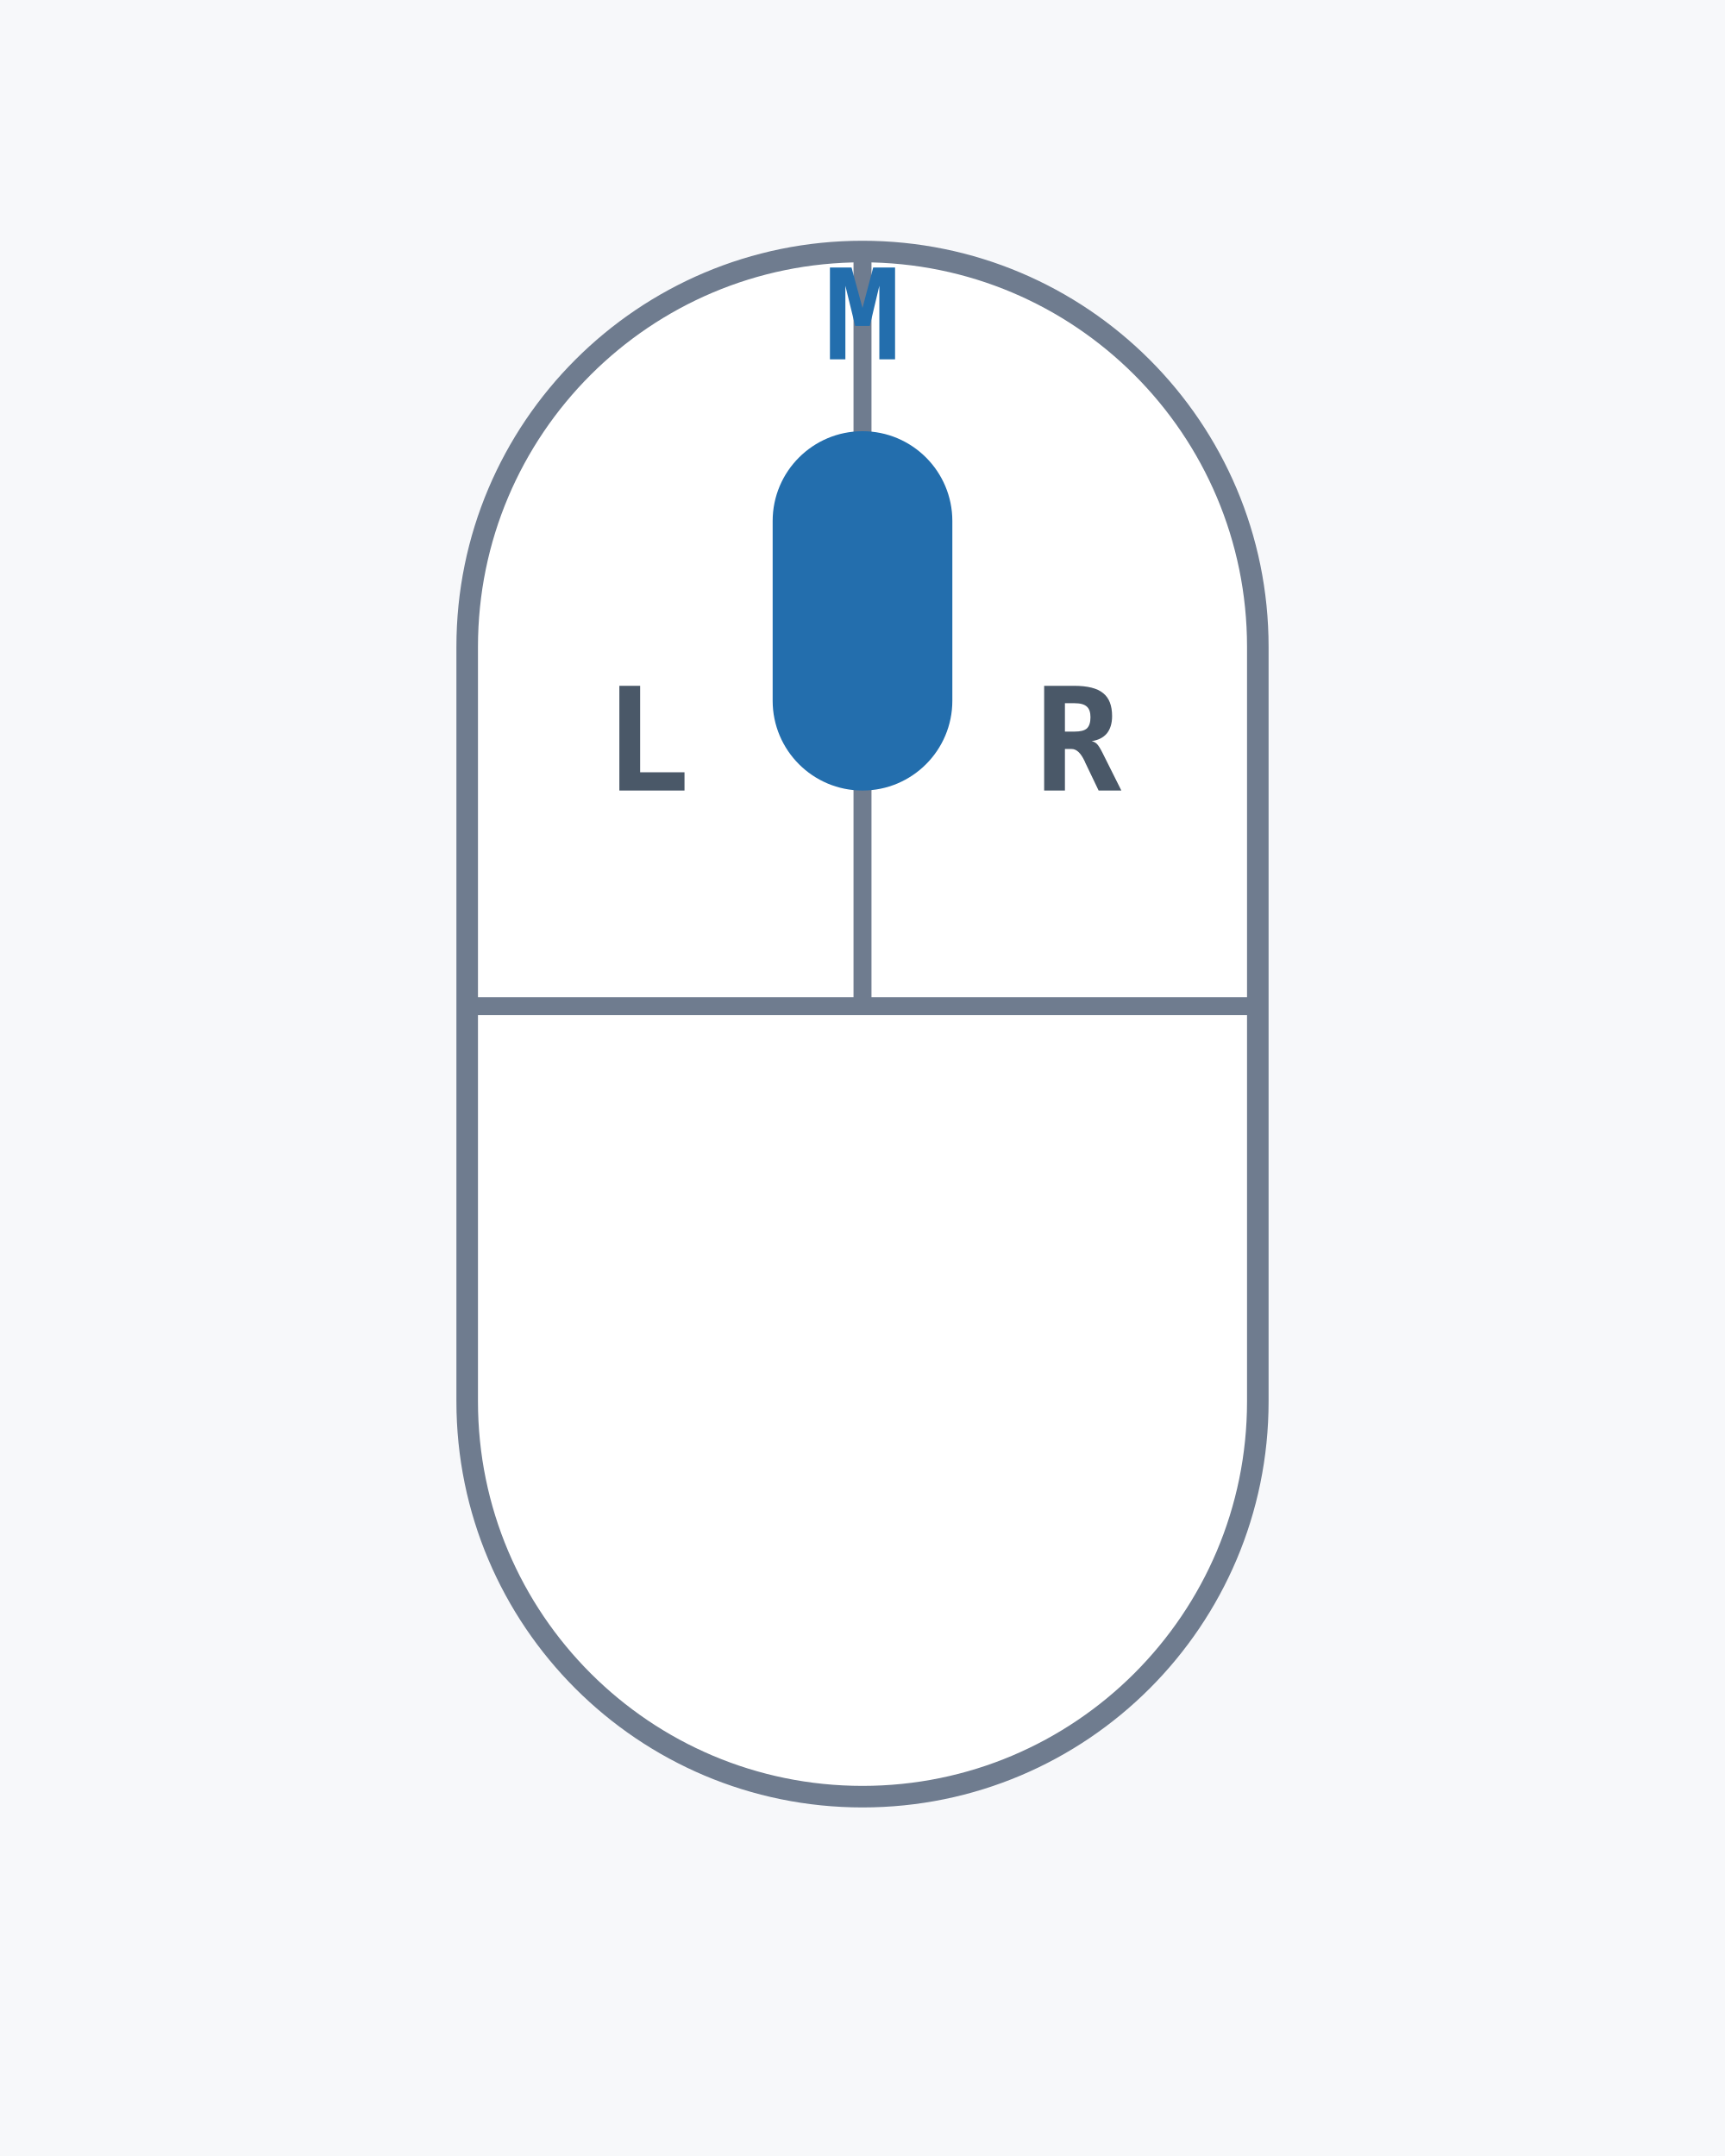
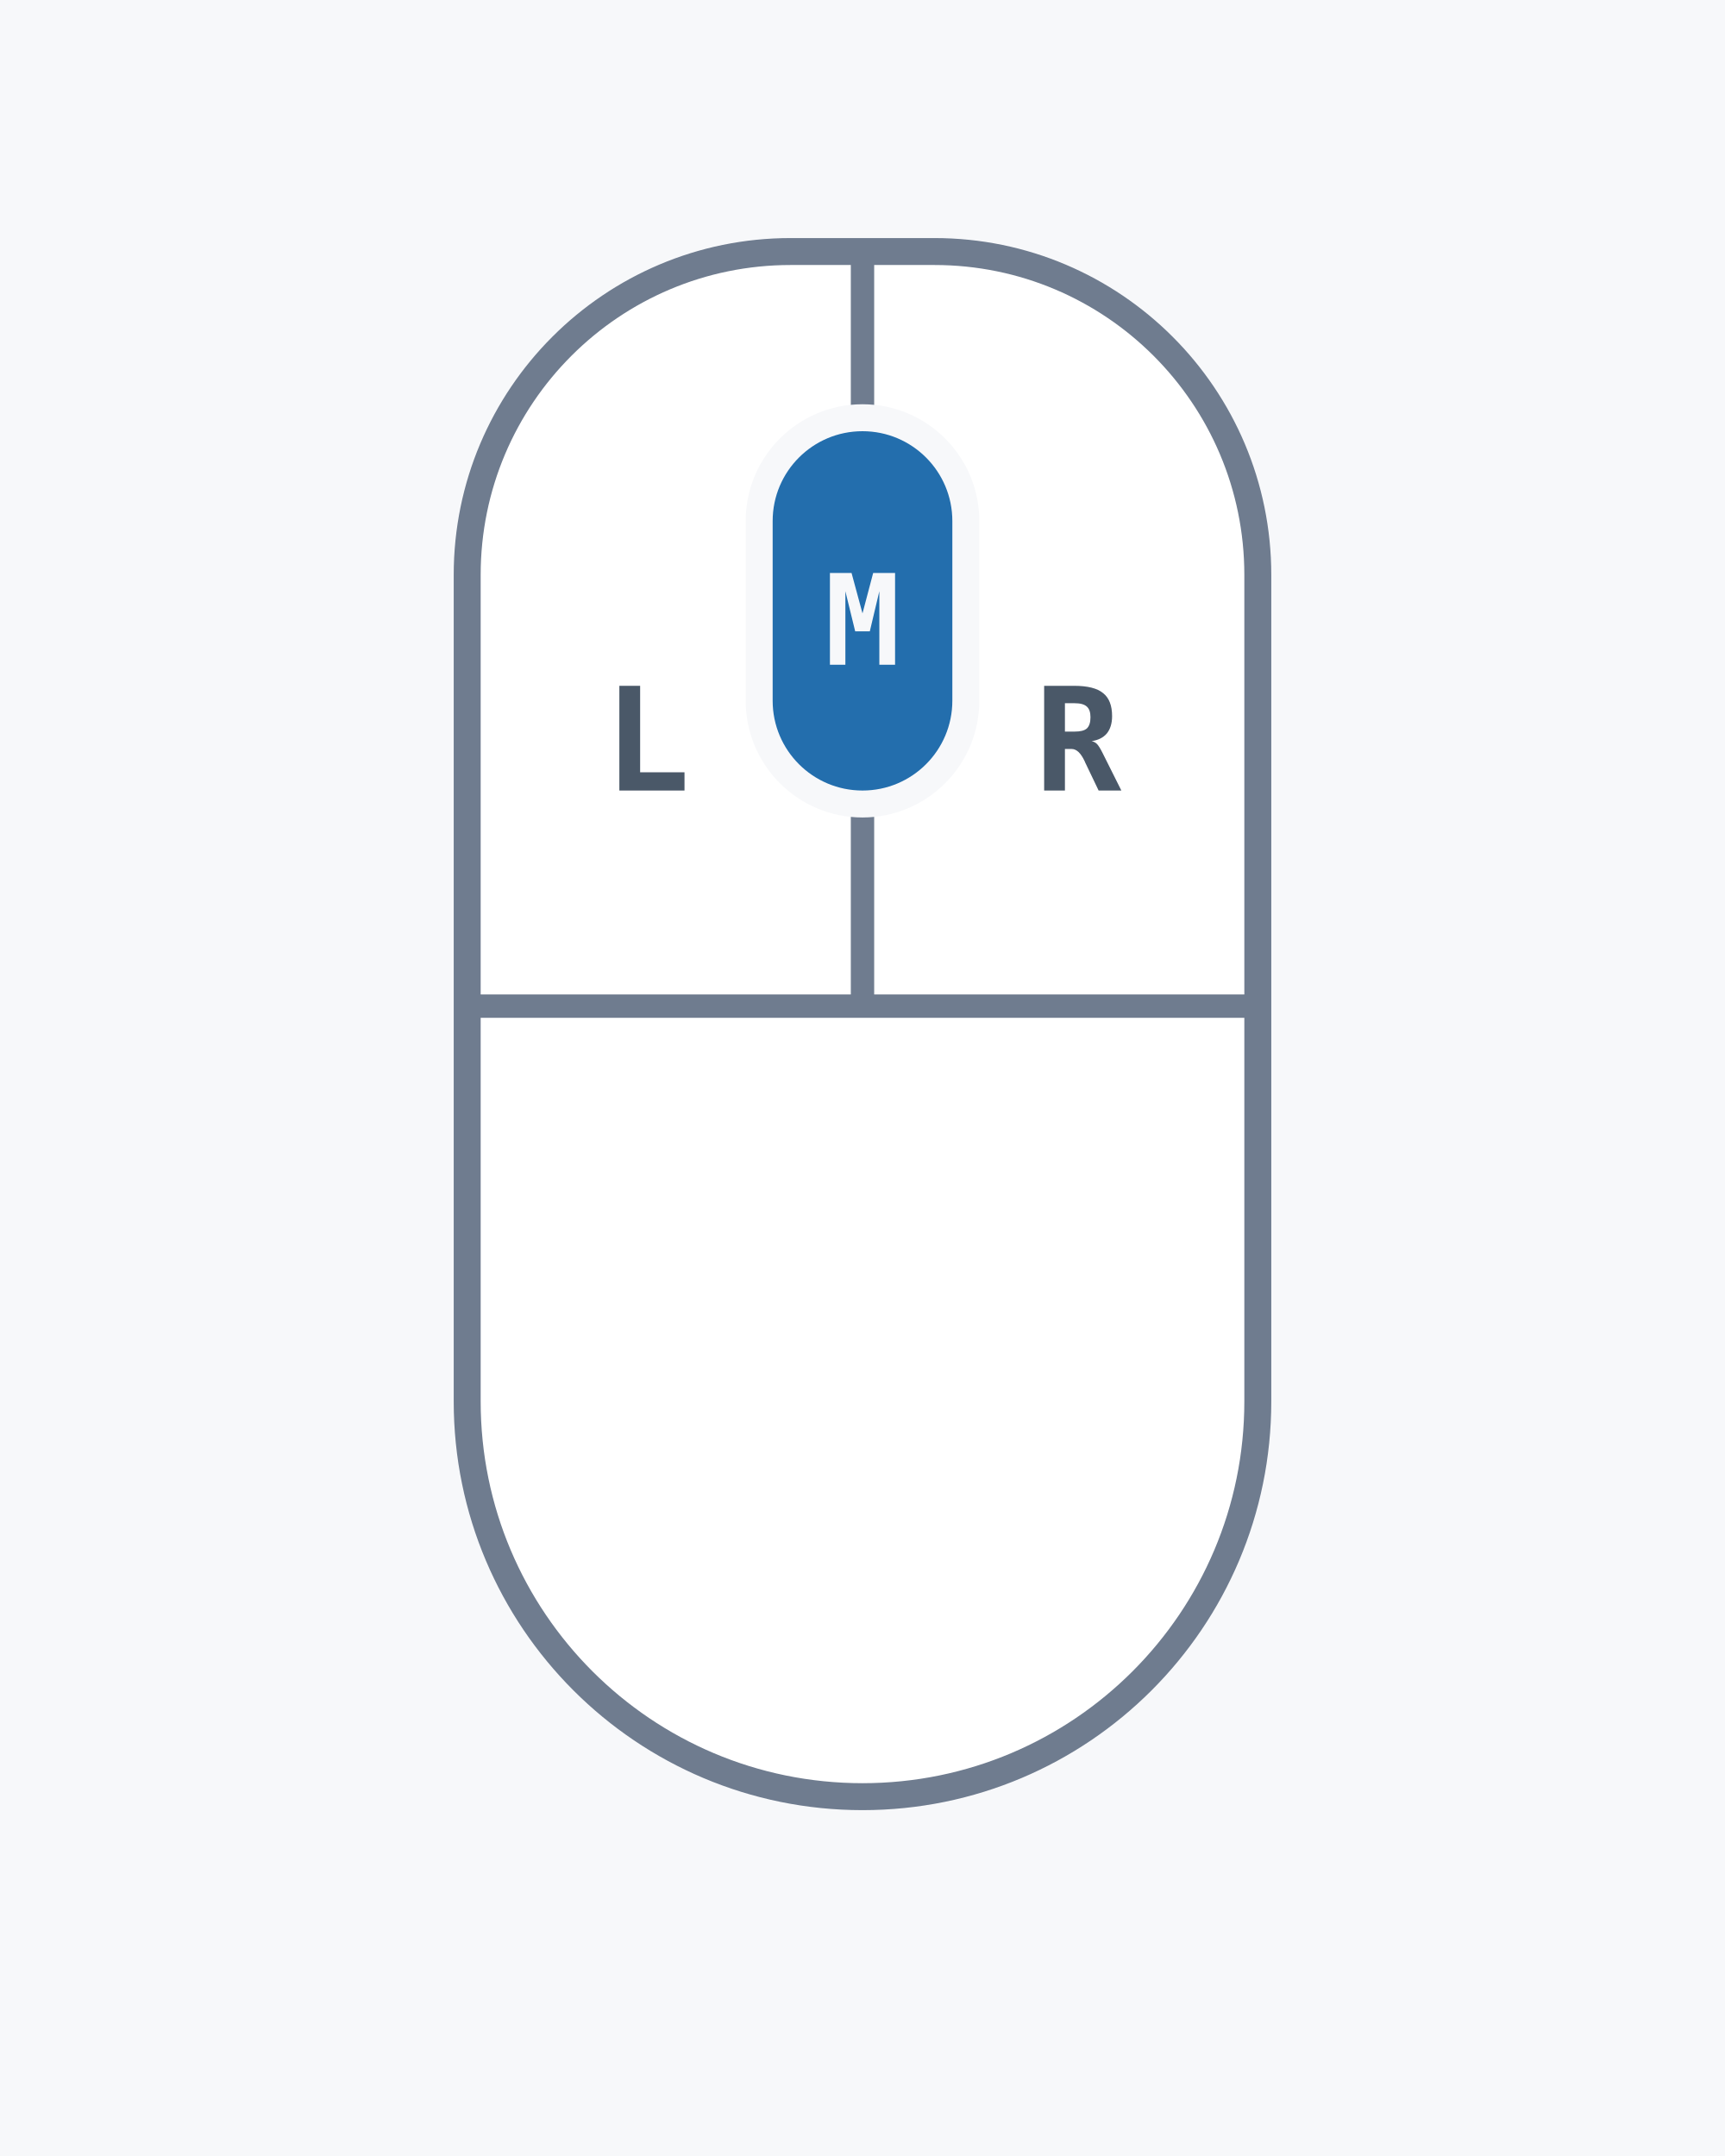
<svg xmlns="http://www.w3.org/2000/svg" viewBox="0 0 96 120" width="96" height="120">
  <rect width="96" height="120" fill="#F7F8FA" />
-   <rect x="26" y="14" width="44" height="86" rx="22" fill="#FFFFFF" stroke="#6F7C8F" stroke-width="1.2" />
-   <path d="M26 56h44M48 14v42" stroke="#6F7C8F" stroke-width="1" />
+   <path d="M44 14H52A18 18 0 0 1 70 32V78A22 22 0 0 1 26 78V32A18 18 0 0 1 44 14Z" fill="#FFFFFF" stroke="#6F7C8F" stroke-width="1.5" />
+   <path d="M26 56h44M48 14v42" stroke="#6F7C8F" stroke-width="1.3" />
+   <rect x="41.5" y="22.5" width="13" height="23" rx="6.5" fill="#F7F8FA" />
  <rect x="43" y="24" width="10" height="20" rx="5" fill="#236EAD" />
  <path d="M26 56a22 22 0 0 1 0-12v-8a22 22 0 0 1 22-22v42z" fill="#236EAD" fill-opacity=".0" />
-   <text x="36" y="44" font-size="8" font-weight="600" text-anchor="middle" fill="#4A5868" font-family="IBM Plex Mono, monospace">L</text>
-   <text x="60" y="44" font-size="8" font-weight="600" text-anchor="middle" fill="#4A5868" font-family="IBM Plex Mono, monospace">R</text>
-   <text x="48" y="20" font-size="7" font-weight="600" text-anchor="middle" fill="#236EAD" font-family="IBM Plex Mono, monospace">M</text>
+   <text x="36" y="44" font-size="8" font-weight="700" text-anchor="middle" fill="#4A5868" font-family="IBM Plex Mono, monospace">L</text>
+   <text x="60" y="44" font-size="8" font-weight="700" text-anchor="middle" fill="#4A5868" font-family="IBM Plex Mono, monospace">R</text>
+   <text x="48" y="37" font-size="7" font-weight="700" text-anchor="middle" fill="#F7F8FA" font-family="IBM Plex Mono, monospace">M</text>
</svg>
